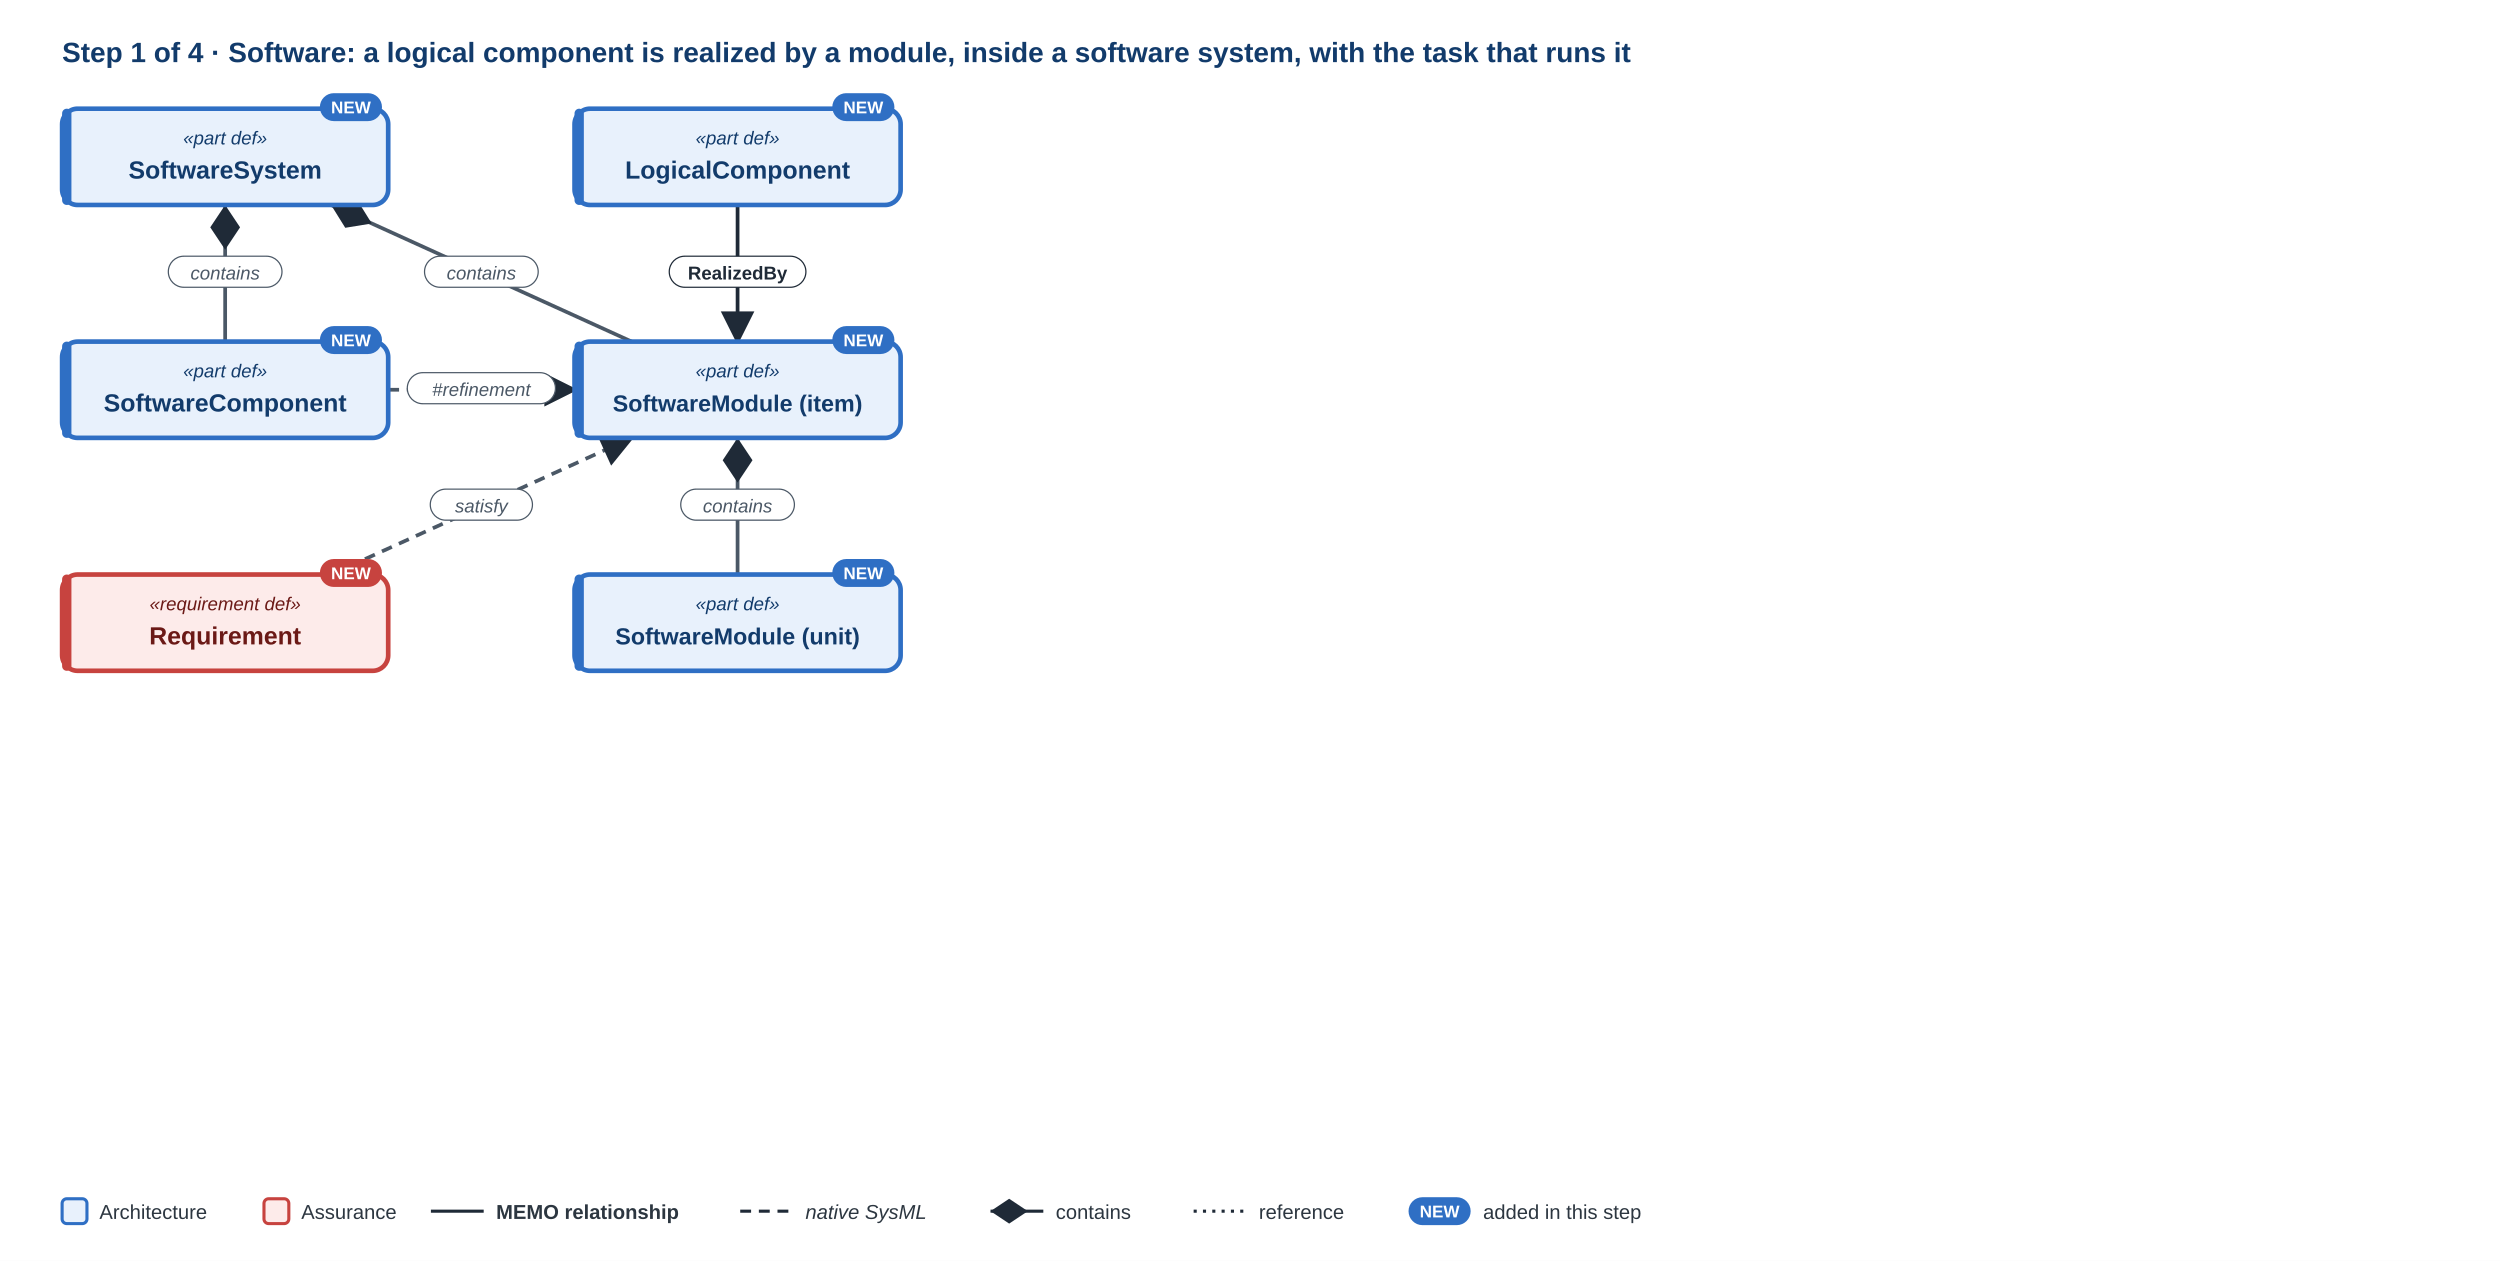
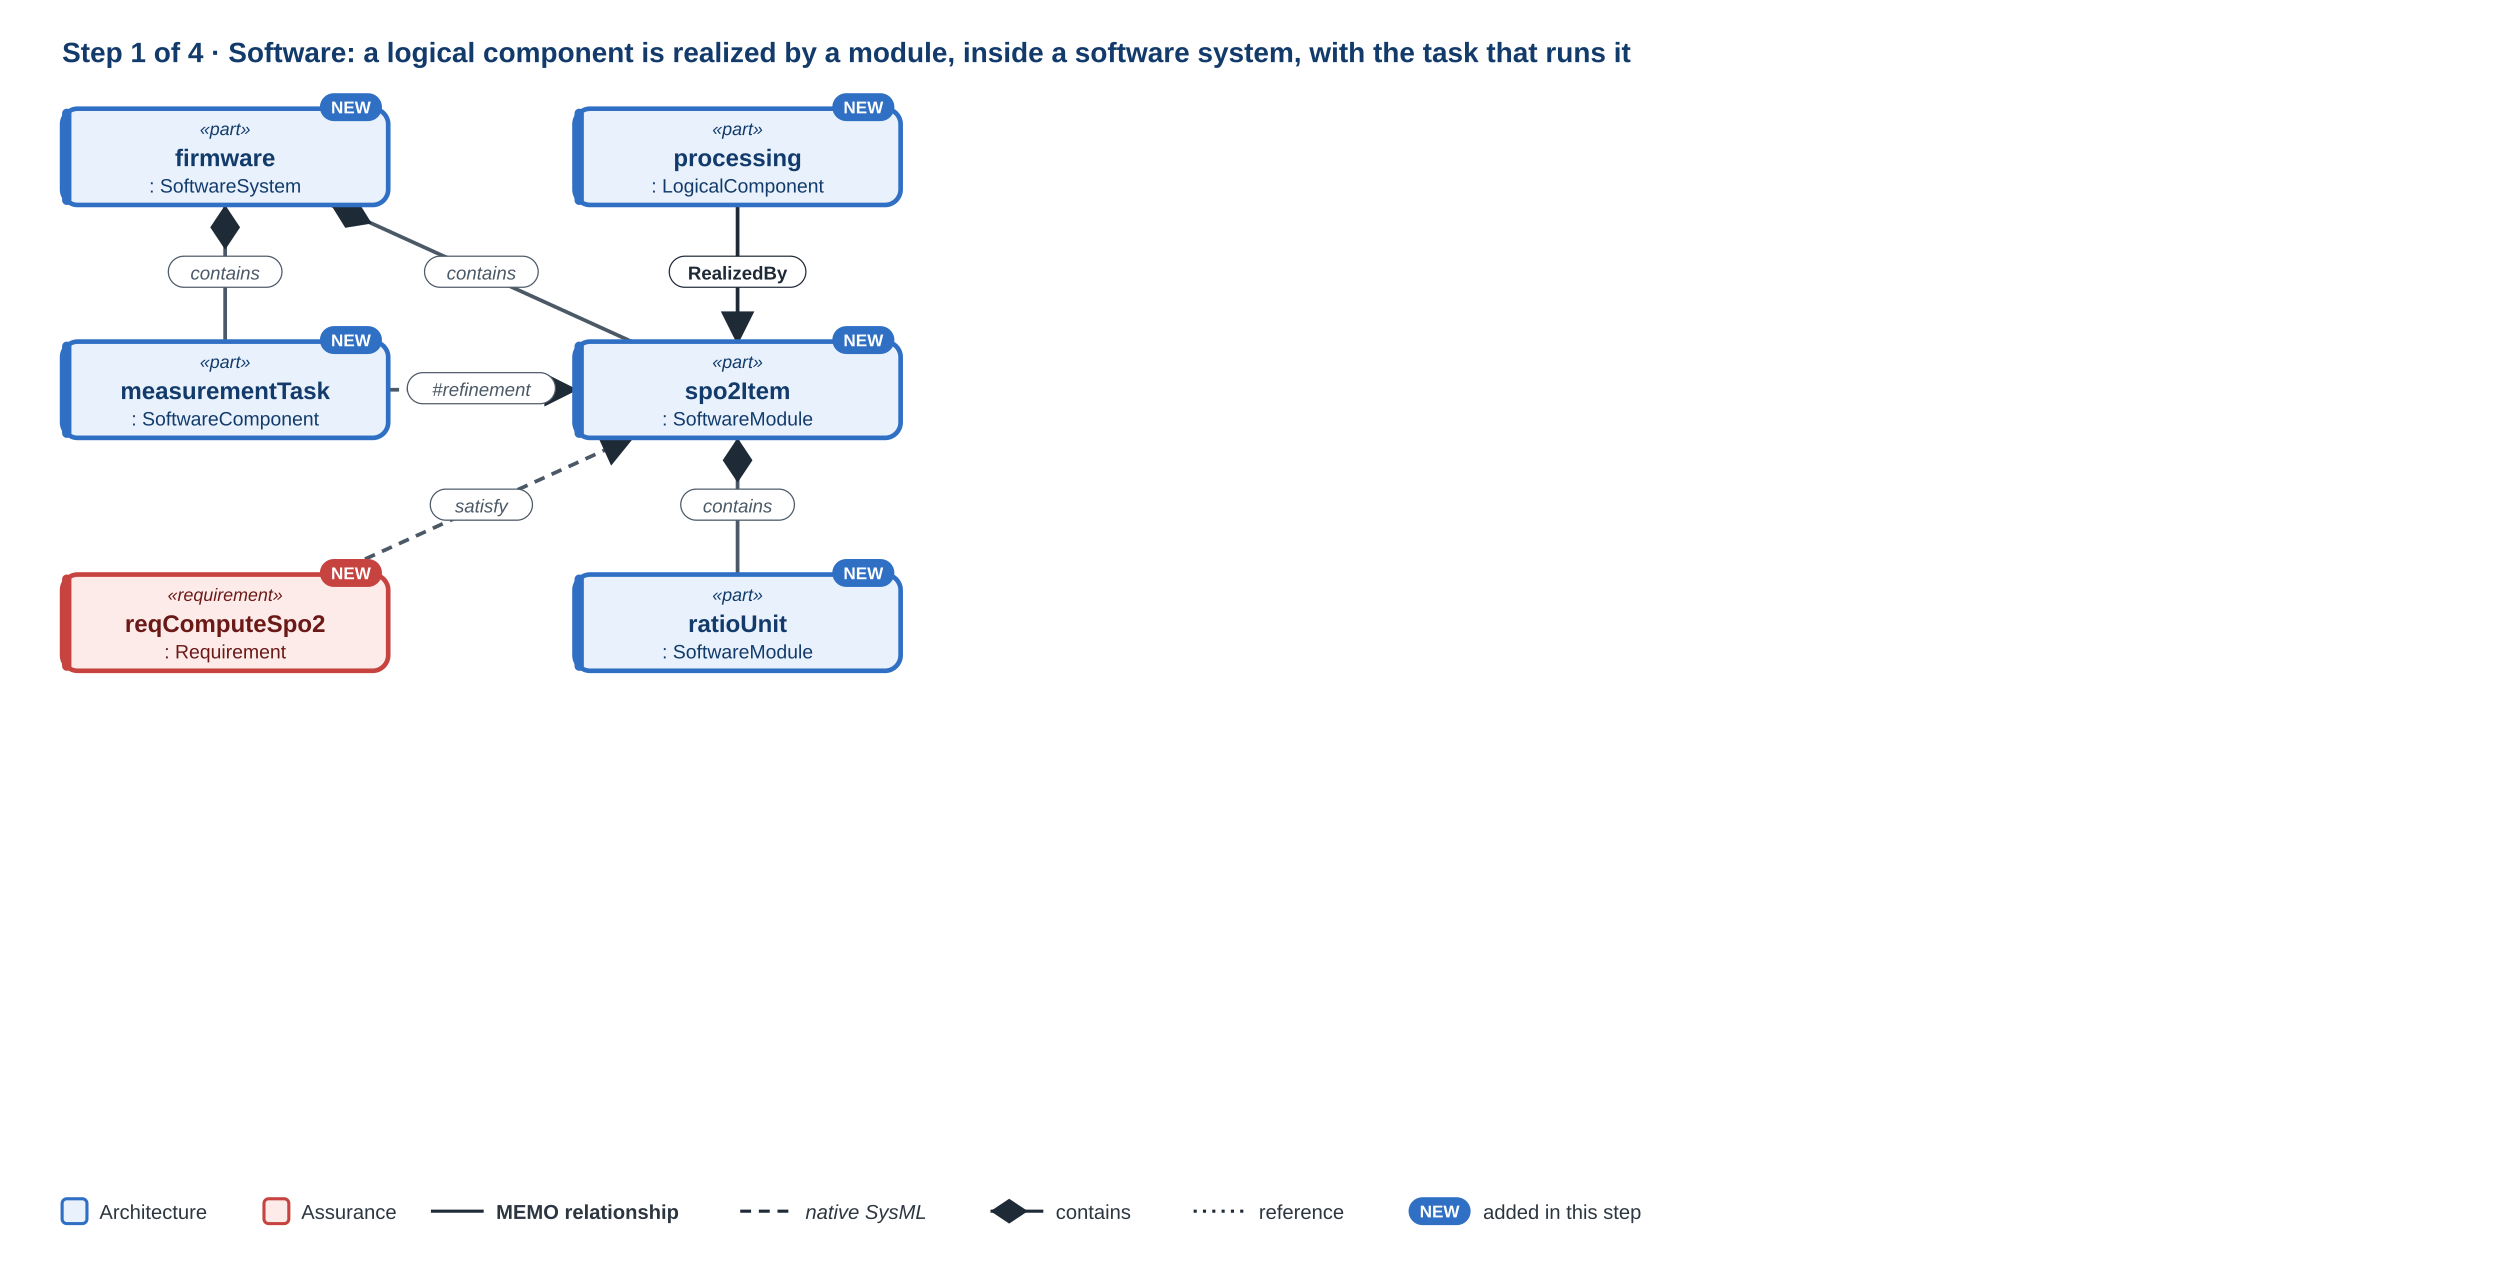
<svg xmlns="http://www.w3.org/2000/svg" viewBox="0 0 1610 812" width="1610" height="812" font-family="Nunito, 'Segoe UI', Arial, sans-serif" role="img" aria-label="Implementation layer, step 1: Software: a logical component is realized by a module, inside a software system, with the task that runs it">
  <defs>
    <marker id="arrow" viewBox="0 0 10 10" refX="9" refY="5" markerWidth="9" markerHeight="9" orient="auto-start-reverse">
      <path d="M0,0 L10,5 L0,10 z" fill="#1f2a37" />
    </marker>
    <marker id="diamond" viewBox="0 0 14 10" refX="13" refY="5" markerWidth="14" markerHeight="10" orient="auto-start-reverse">
      <path d="M1,5 L7,1 L13,5 L7,9 z" fill="#1f2a37" />
    </marker>
  </defs>
  <rect width="100%" height="100%" fill="#ffffff" />
  <text x="40" y="40" font-size="18" font-weight="800" fill="#123b6b">Step 1 of 4 · Software: a logical component is realized by a module, inside a software system, with the task that runs it</text>
  <g opacity="1">
    <line x1="475" y1="132" x2="475" y2="220" stroke="#1f2a37" stroke-width="2.4" marker-end="url(#arrow)" />
    <rect x="431" y="165" width="88" height="20" rx="10" fill="#ffffff" stroke="#1f2a37" stroke-width="0.8" />
    <text x="475" y="180" text-anchor="middle" font-size="12" font-weight="700" fill="#1f2a37">RealizedBy</text>
  </g>
  <g opacity="1">
    <line x1="213.2" y1="132" x2="406.8" y2="220" stroke="#4b5866" stroke-width="2.4" marker-start="url(#diamond)" />
    <rect x="273.4" y="165" width="73.2" height="20" rx="10" fill="#ffffff" stroke="#4b5866" stroke-width="0.8" />
    <text x="310" y="180" text-anchor="middle" font-size="12" font-style="italic" fill="#4b5866">contains</text>
  </g>
  <g opacity="1">
    <line x1="145" y1="132" x2="145" y2="220" stroke="#4b5866" stroke-width="2.4" marker-start="url(#diamond)" />
    <rect x="108.4" y="165" width="73.2" height="20" rx="10" fill="#ffffff" stroke="#4b5866" stroke-width="0.8" />
    <text x="145" y="180" text-anchor="middle" font-size="12" font-style="italic" fill="#4b5866">contains</text>
  </g>
  <g opacity="1">
    <line x1="475" y1="282" x2="475" y2="370" stroke="#4b5866" stroke-width="2.4" marker-start="url(#diamond)" />
    <rect x="438.4" y="315" width="73.2" height="20" rx="10" fill="#ffffff" stroke="#4b5866" stroke-width="0.8" />
    <text x="475" y="330" text-anchor="middle" font-size="12" font-style="italic" fill="#4b5866">contains</text>
  </g>
  <g opacity="1">
    <line x1="250" y1="251" x2="370" y2="251" stroke="#4b5866" stroke-width="2.4" stroke-dasharray="7 5" marker-end="url(#arrow)" />
    <rect x="262.3" y="240" width="95.4" height="20" rx="10" fill="#ffffff" stroke="#4b5866" stroke-width="0.8" />
    <text x="310" y="255" text-anchor="middle" font-size="12" font-style="italic" fill="#4b5866">#refinement</text>
  </g>
  <g opacity="1">
    <line x1="213.2" y1="370" x2="406.8" y2="282" stroke="#4b5866" stroke-width="2.4" stroke-dasharray="7 5" marker-end="url(#arrow)" />
    <rect x="277.1" y="315" width="65.8" height="20" rx="10" fill="#ffffff" stroke="#4b5866" stroke-width="0.8" />
    <text x="310" y="330" text-anchor="middle" font-size="12" font-style="italic" fill="#4b5866">satisfy</text>
  </g>
  <g opacity="1">
    <rect x="40" y="70" width="210" height="62" rx="10" fill="#e8f1fc" stroke="#2f6fc4" stroke-width="3" />
    <rect x="40" y="70" width="6" height="62" rx="3" fill="#2f6fc4" />
-     <text x="145" y="93" text-anchor="middle" font-size="12" fill="#123b6b" font-style="italic">«part def»</text>
-     <text x="145" y="115" text-anchor="middle" font-size="16" font-weight="700" fill="#123b6b">SoftwareSystem</text>
+     <text x="145" y="87" text-anchor="middle" font-size="11.5" fill="#123b6b" font-style="italic">«part»</text>
+     <text x="145" y="107" text-anchor="middle" font-size="15.5" font-weight="700" fill="#123b6b">firmware</text>
+     <text x="145" y="124" text-anchor="middle" font-size="12.5" fill="#123b6b">: SoftwareSystem</text>
    <rect x="206" y="60" width="40" height="18" rx="9" fill="#2f6fc4" />
    <text x="226" y="73" text-anchor="middle" font-size="11" font-weight="700" fill="#ffffff">NEW</text>
  </g>
  <g opacity="1">
    <rect x="370" y="70" width="210" height="62" rx="10" fill="#e8f1fc" stroke="#2f6fc4" stroke-width="3" />
    <rect x="370" y="70" width="6" height="62" rx="3" fill="#2f6fc4" />
-     <text x="475" y="93" text-anchor="middle" font-size="12" fill="#123b6b" font-style="italic">«part def»</text>
-     <text x="475" y="115" text-anchor="middle" font-size="16" font-weight="700" fill="#123b6b">LogicalComponent</text>
+     <text x="475" y="87" text-anchor="middle" font-size="11.5" fill="#123b6b" font-style="italic">«part»</text>
+     <text x="475" y="107" text-anchor="middle" font-size="15.5" font-weight="700" fill="#123b6b">processing</text>
+     <text x="475" y="124" text-anchor="middle" font-size="12.5" fill="#123b6b">: LogicalComponent</text>
    <rect x="536" y="60" width="40" height="18" rx="9" fill="#2f6fc4" />
    <text x="556" y="73" text-anchor="middle" font-size="11" font-weight="700" fill="#ffffff">NEW</text>
  </g>
  <g opacity="1">
    <rect x="40" y="220" width="210" height="62" rx="10" fill="#e8f1fc" stroke="#2f6fc4" stroke-width="3" />
    <rect x="40" y="220" width="6" height="62" rx="3" fill="#2f6fc4" />
-     <text x="145" y="243" text-anchor="middle" font-size="12" fill="#123b6b" font-style="italic">«part def»</text>
-     <text x="145" y="265" text-anchor="middle" font-size="16" font-weight="700" fill="#123b6b">SoftwareComponent</text>
+     <text x="145" y="237" text-anchor="middle" font-size="11.5" fill="#123b6b" font-style="italic">«part»</text>
+     <text x="145" y="257" text-anchor="middle" font-size="15.5" font-weight="700" fill="#123b6b">measurementTask</text>
+     <text x="145" y="274" text-anchor="middle" font-size="12.5" fill="#123b6b">: SoftwareComponent</text>
    <rect x="206" y="210" width="40" height="18" rx="9" fill="#2f6fc4" />
    <text x="226" y="223" text-anchor="middle" font-size="11" font-weight="700" fill="#ffffff">NEW</text>
  </g>
  <g opacity="1">
    <rect x="370" y="220" width="210" height="62" rx="10" fill="#e8f1fc" stroke="#2f6fc4" stroke-width="3" />
    <rect x="370" y="220" width="6" height="62" rx="3" fill="#2f6fc4" />
-     <text x="475" y="243" text-anchor="middle" font-size="12" fill="#123b6b" font-style="italic">«part def»</text>
-     <text x="475" y="265" text-anchor="middle" font-size="15" font-weight="700" fill="#123b6b">SoftwareModule (item)</text>
+     <text x="475" y="237" text-anchor="middle" font-size="11.5" fill="#123b6b" font-style="italic">«part»</text>
+     <text x="475" y="257" text-anchor="middle" font-size="15.5" font-weight="700" fill="#123b6b">spo2Item</text>
+     <text x="475" y="274" text-anchor="middle" font-size="12.5" fill="#123b6b">: SoftwareModule</text>
    <rect x="536" y="210" width="40" height="18" rx="9" fill="#2f6fc4" />
    <text x="556" y="223" text-anchor="middle" font-size="11" font-weight="700" fill="#ffffff">NEW</text>
  </g>
  <g opacity="1">
    <rect x="40" y="370" width="210" height="62" rx="10" fill="#fdebea" stroke="#c7433f" stroke-width="3" />
    <rect x="40" y="370" width="6" height="62" rx="3" fill="#c7433f" />
-     <text x="145" y="393" text-anchor="middle" font-size="12" fill="#6b1916" font-style="italic">«requirement def»</text>
-     <text x="145" y="415" text-anchor="middle" font-size="16" font-weight="700" fill="#6b1916">Requirement</text>
+     <text x="145" y="387" text-anchor="middle" font-size="11.5" fill="#6b1916" font-style="italic">«requirement»</text>
+     <text x="145" y="407" text-anchor="middle" font-size="15.5" font-weight="700" fill="#6b1916">reqComputeSpo2</text>
+     <text x="145" y="424" text-anchor="middle" font-size="12.5" fill="#6b1916">: Requirement</text>
    <rect x="206" y="360" width="40" height="18" rx="9" fill="#c7433f" />
    <text x="226" y="373" text-anchor="middle" font-size="11" font-weight="700" fill="#ffffff">NEW</text>
  </g>
  <g opacity="1">
    <rect x="370" y="370" width="210" height="62" rx="10" fill="#e8f1fc" stroke="#2f6fc4" stroke-width="3" />
    <rect x="370" y="370" width="6" height="62" rx="3" fill="#2f6fc4" />
-     <text x="475" y="393" text-anchor="middle" font-size="12" fill="#123b6b" font-style="italic">«part def»</text>
-     <text x="475" y="415" text-anchor="middle" font-size="15" font-weight="700" fill="#123b6b">SoftwareModule (unit)</text>
+     <text x="475" y="387" text-anchor="middle" font-size="11.5" fill="#123b6b" font-style="italic">«part»</text>
+     <text x="475" y="407" text-anchor="middle" font-size="15.5" font-weight="700" fill="#123b6b">ratioUnit</text>
+     <text x="475" y="424" text-anchor="middle" font-size="12.5" fill="#123b6b">: SoftwareModule</text>
    <rect x="536" y="360" width="40" height="18" rx="9" fill="#2f6fc4" />
    <text x="556" y="373" text-anchor="middle" font-size="11" font-weight="700" fill="#ffffff">NEW</text>
  </g>
  <rect x="40" y="772" width="16" height="16" rx="3" fill="#e8f1fc" stroke="#2f6fc4" stroke-width="2" />
  <text x="64" y="785" font-size="13" fill="#2c3640">Architecture</text>
  <rect x="170" y="772" width="16" height="16" rx="3" fill="#fdebea" stroke="#c7433f" stroke-width="2" />
  <text x="194" y="785" font-size="13" fill="#2c3640">Assurance</text>
  <line x1="277.5" y1="780" x2="311.5" y2="780" stroke="#1f2a37" stroke-width="2" />
  <text x="319.5" y="785" font-size="13" fill="#2c3640">
    <tspan font-weight="700">MEMO relationship</tspan>
  </text>
  <line x1="476.7" y1="780" x2="510.7" y2="780" stroke="#1f2a37" stroke-width="2" stroke-dasharray="7 5" />
  <text x="518.7" y="785" font-size="13" fill="#2c3640">
    <tspan font-style="italic">native SysML</tspan>
  </text>
  <line x1="637.9" y1="780" x2="671.9" y2="780" stroke="#1f2a37" stroke-width="2" marker-start="url(#diamond)" />
  <text x="679.9" y="785" font-size="13" fill="#2c3640">contains</text>
  <line x1="768.7" y1="780" x2="802.7" y2="780" stroke="#1f2a37" stroke-width="2" stroke-dasharray="2 4" />
  <text x="810.7" y="785" font-size="13" fill="#2c3640">reference</text>
  <rect x="907.1" y="771" width="40" height="18" rx="9" fill="#2f6fc4" />
  <text x="927.1" y="784" text-anchor="middle" font-size="11" font-weight="700" fill="#ffffff">NEW</text>
  <text x="955.1" y="785" font-size="13" fill="#2c3640">added in this step</text>
</svg>
